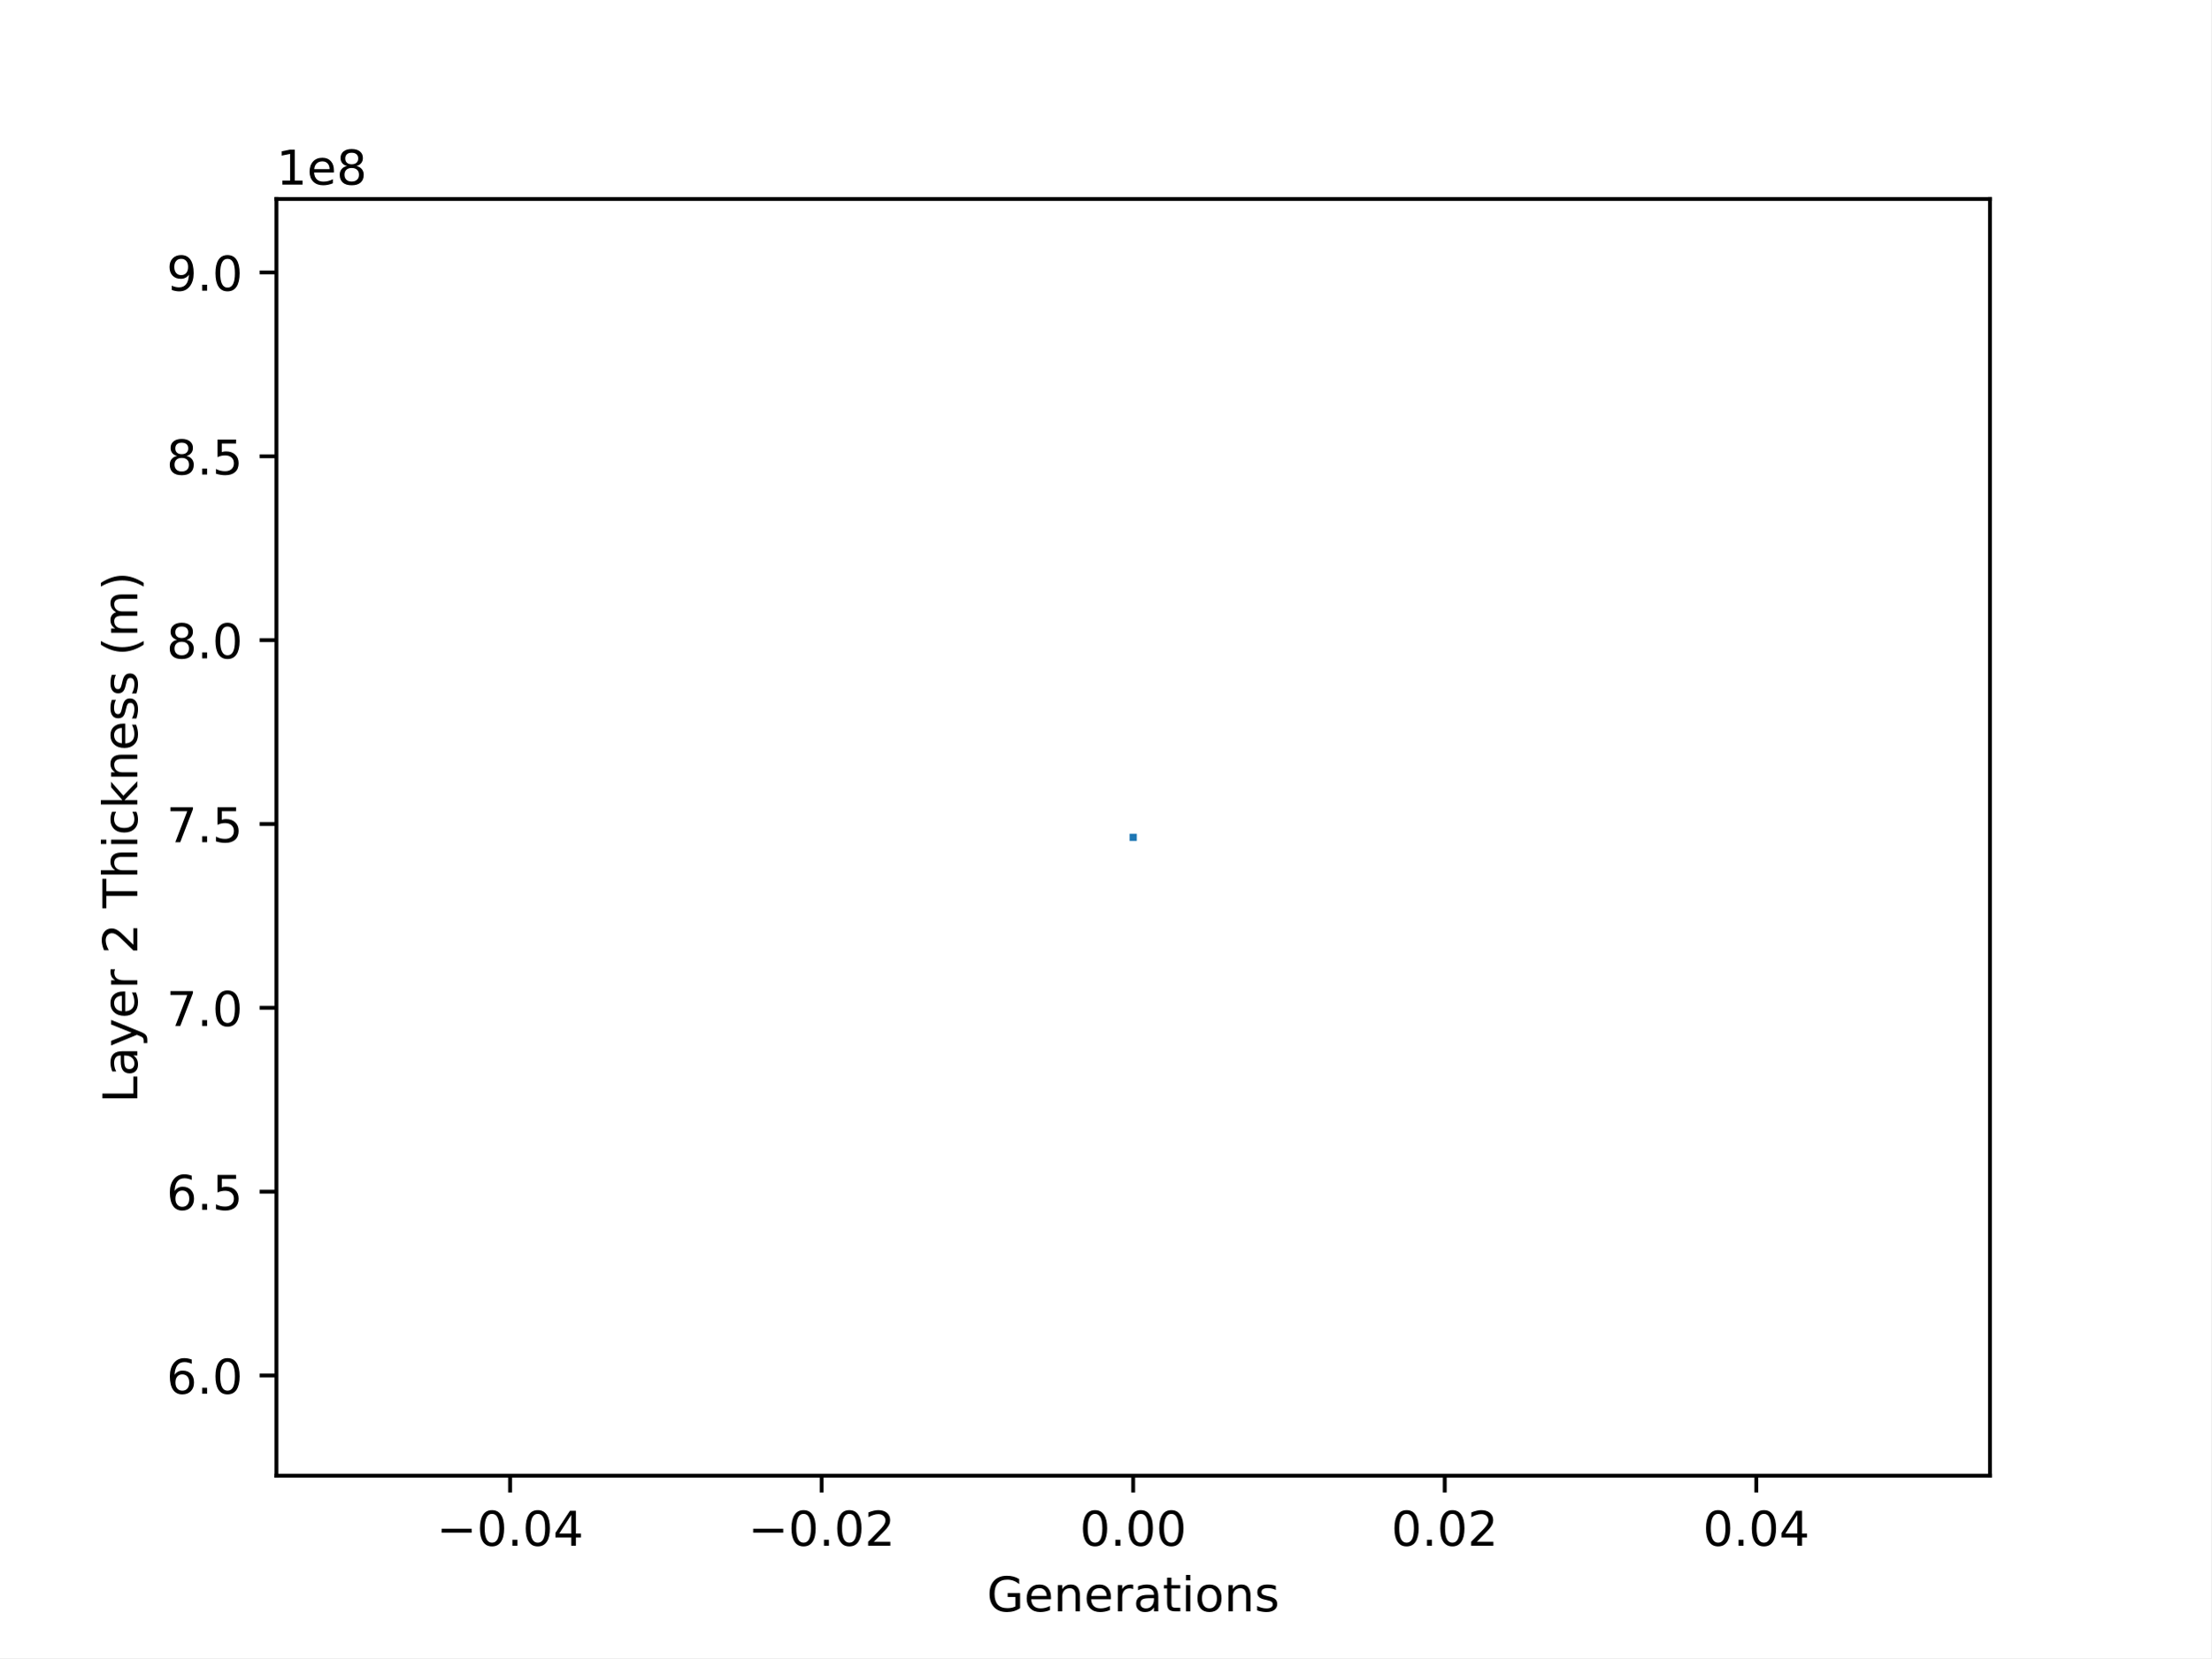
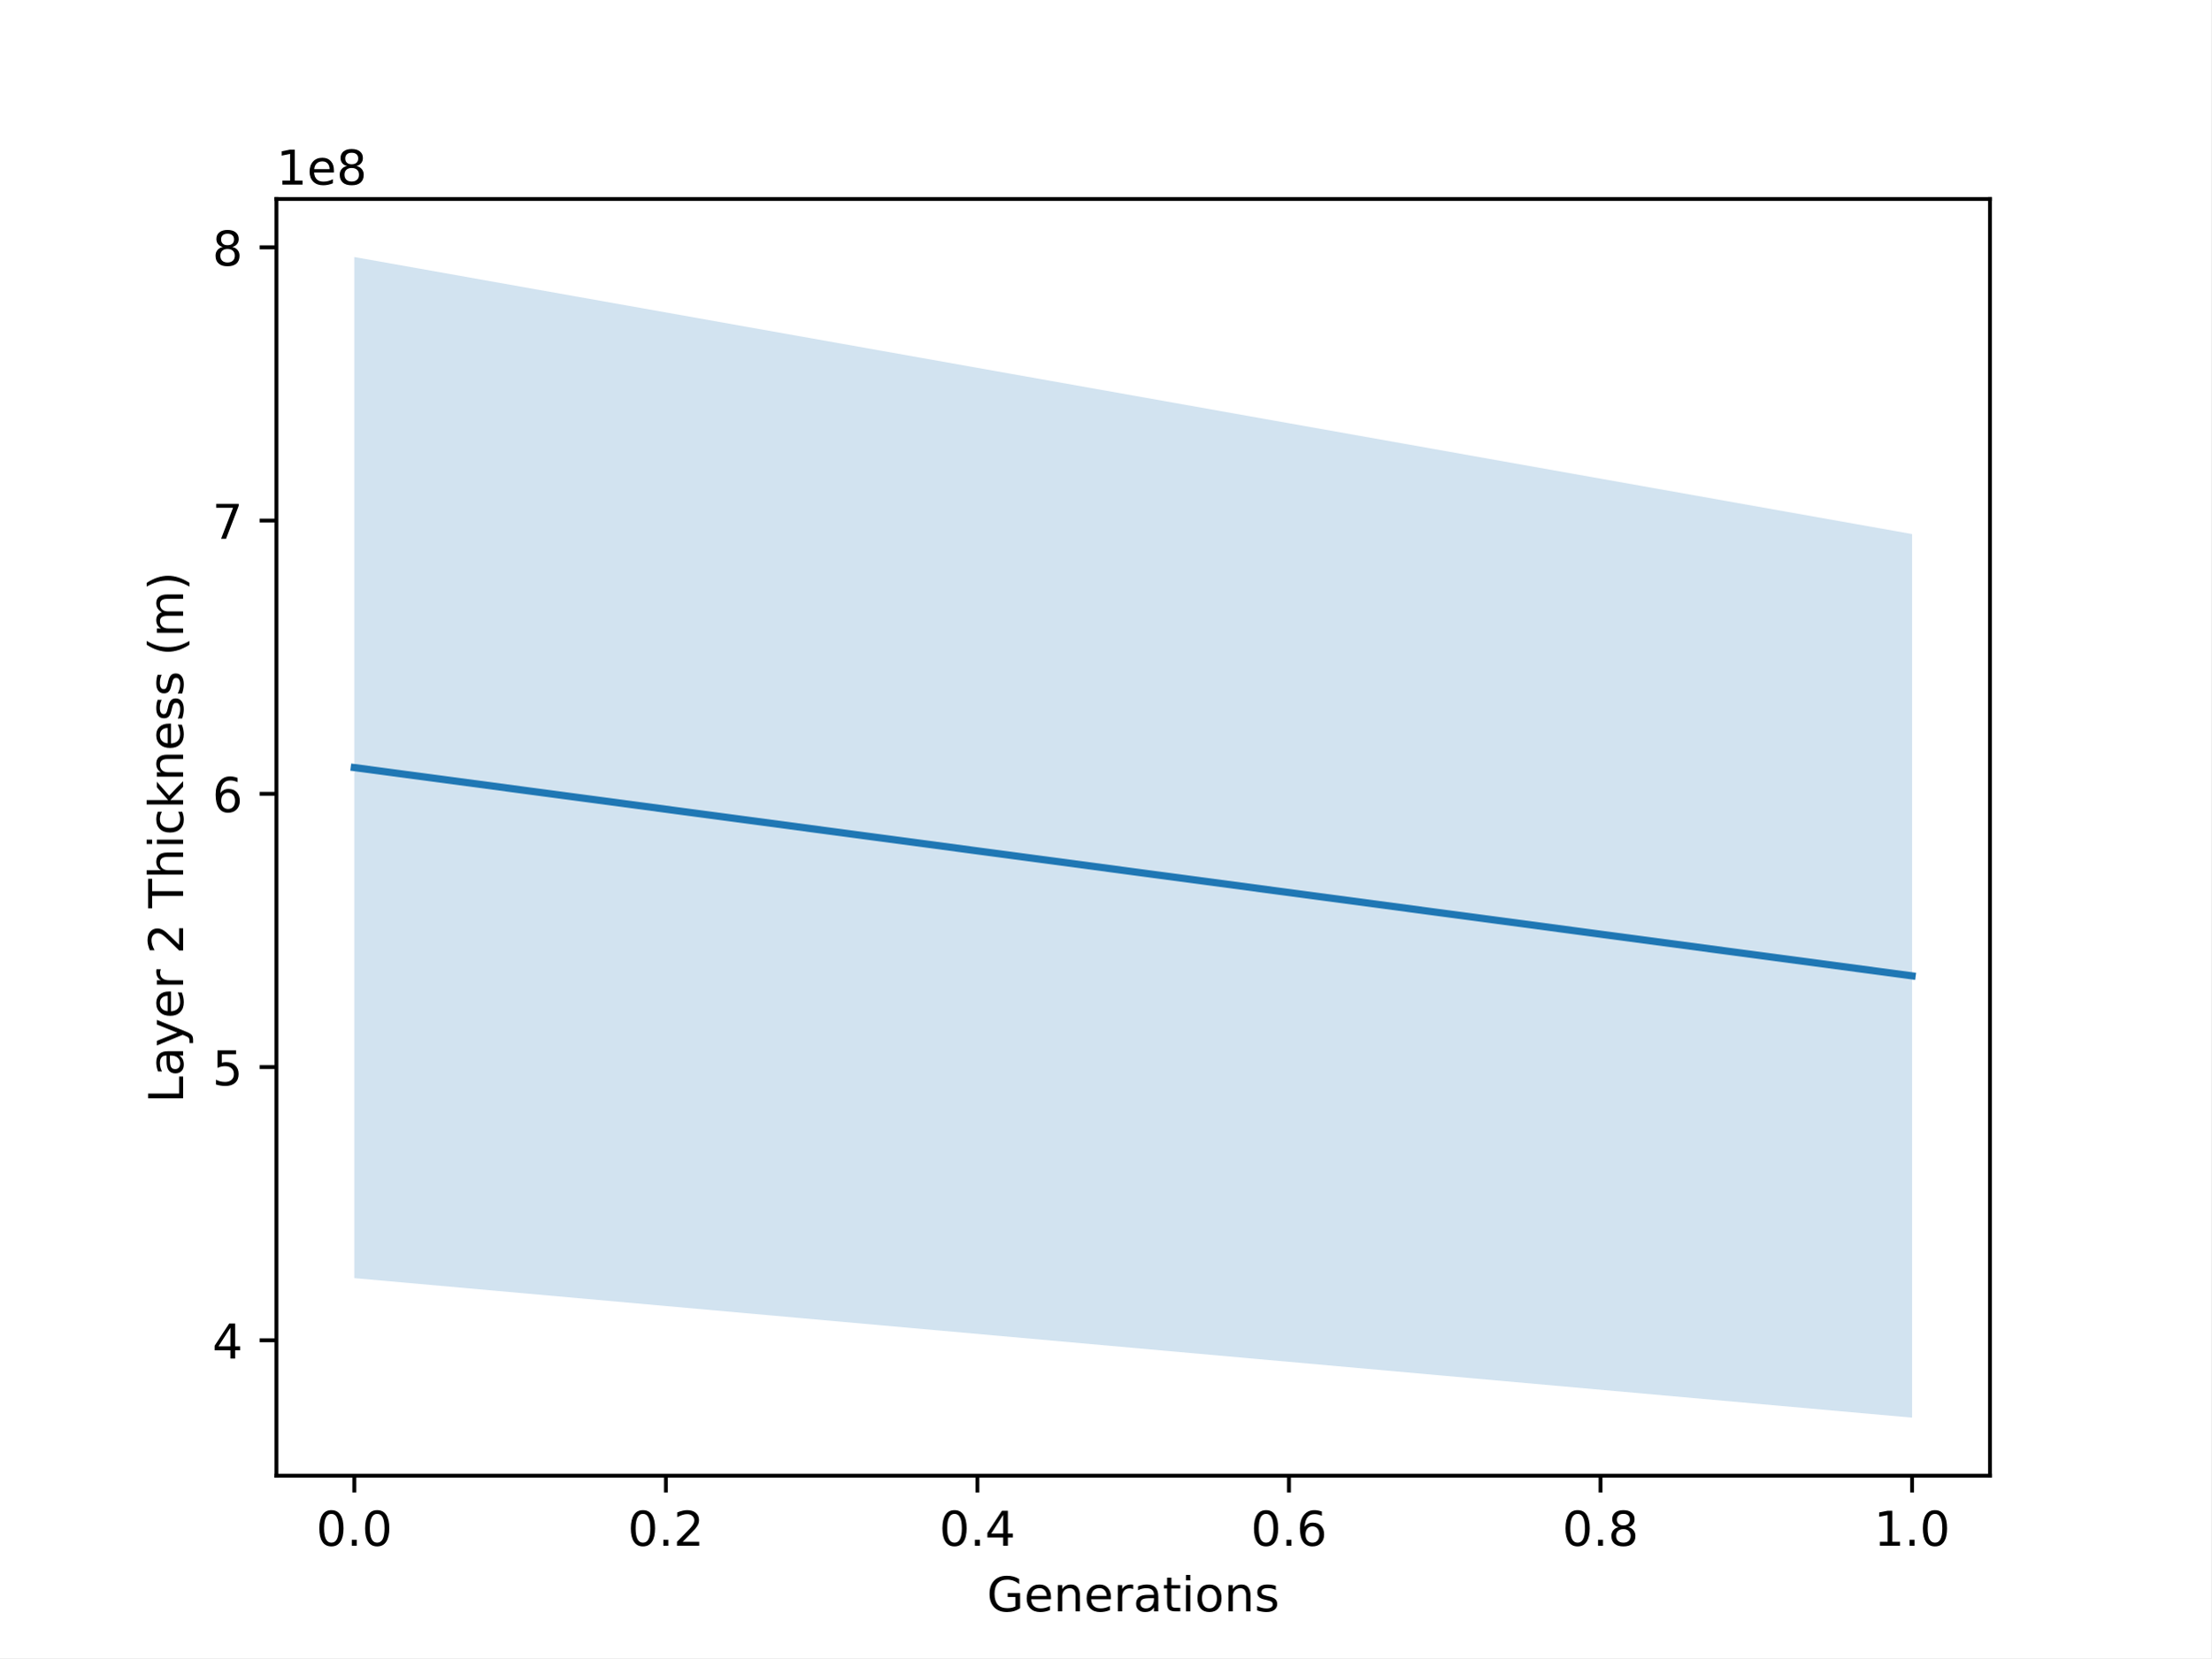
<svg xmlns="http://www.w3.org/2000/svg" xmlns:xlink="http://www.w3.org/1999/xlink" width="460.8pt" height="345.6pt" viewBox="0 0 460.8 345.6" version="1.1">
  <defs>
    <style type="text/css">*{stroke-linejoin: round; stroke-linecap: butt}</style>
  </defs>
  <g id="figure_1">
    <g id="patch_1">
      <path d="M 0 345.6  L 460.8 345.6  L 460.8 0  L 0 0  z " style="fill: #ffffff" />
    </g>
    <g id="axes_1">
      <g id="patch_2">
        <path d="M 57.6 307.584  L 414.72 307.584  L 414.72 41.472  L 57.6 41.472  z " style="fill: #ffffff" />
      </g>
      <g id="PolyCollection_1">
-         <path d="M 236.16 53.568  L 236.16 295.488  L 236.16 53.568  L 236.16 53.568  z " clip-path="url(#p868180fcb6)" style="fill: #1f77b4; fill-opacity: 0.2" />
+         <path d="M 73.833 53.568  L 73.833 266.402  L 398.487 295.488  L 398.487 111.31  L 398.487 111.31  L 73.833 53.568  z " clip-path="url(#p9aed32620d)" style="fill: #1f77b4; fill-opacity: 0.2" />
      </g>
      <g id="matplotlib.axis_1">
        <g id="xtick_1">
          <g id="line2d_1">
            <defs>
-               <path id="me6f2ea0f13" d="M 0 0  L 0 3.5  " style="stroke: #000000; stroke-width: 0.8" />
-             </defs>
-             <g>
-               <use xlink:href="#me6f2ea0f13" x="106.298" y="307.584" style="stroke: #000000; stroke-width: 0.8" />
+               <path id="mbdb3bca5e2" d="M 0 0  L 0 3.5  " style="stroke: #000000; stroke-width: 0.8" />
+             </defs>
+             <g>
+               <use xlink:href="#mbdb3bca5e2" x="73.833" y="307.584" style="stroke: #000000; stroke-width: 0.8" />
            </g>
          </g>
          <g id="text_1">
-             <g transform="translate(90.97553 322.1824)scale(0.1 -0.1)">
-               <defs>
-                 <path id="DejaVuSans-2212" d="M 678 2272  L 4684 2272  L 4684 1741  L 678 1741  L 678 2272  z " transform="scale(0.015625)" />
+             <g transform="translate(65.88116 322.1824)scale(0.1 -0.1)">
+               <defs>
                <path id="DejaVuSans-30" d="M 2034 4250  Q 1547 4250 1301 3770  Q 1056 3291 1056 2328  Q 1056 1369 1301 889  Q 1547 409 2034 409  Q 2525 409 2770 889  Q 3016 1369 3016 2328  Q 3016 3291 2770 3770  Q 2525 4250 2034 4250  z M 2034 4750  Q 2819 4750 3233 4129  Q 3647 3509 3647 2328  Q 3647 1150 3233 529  Q 2819 -91 2034 -91  Q 1250 -91 836 529  Q 422 1150 422 2328  Q 422 3509 836 4129  Q 1250 4750 2034 4750  z " transform="scale(0.015625)" />
                <path id="DejaVuSans-2e" d="M 684 794  L 1344 794  L 1344 0  L 684 0  L 684 794  z " transform="scale(0.015625)" />
-                 <path id="DejaVuSans-34" d="M 2419 4116  L 825 1625  L 2419 1625  L 2419 4116  z M 2253 4666  L 3047 4666  L 3047 1625  L 3713 1625  L 3713 1100  L 3047 1100  L 3047 0  L 2419 0  L 2419 1100  L 313 1100  L 313 1709  L 2253 4666  z " transform="scale(0.015625)" />
-               </defs>
-               <use xlink:href="#DejaVuSans-2212" />
-               <use xlink:href="#DejaVuSans-30" x="83.789" />
-               <use xlink:href="#DejaVuSans-2e" x="147.412" />
-               <use xlink:href="#DejaVuSans-30" x="179.199" />
-               <use xlink:href="#DejaVuSans-34" x="242.822" />
+               </defs>
+               <use xlink:href="#DejaVuSans-30" />
+               <use xlink:href="#DejaVuSans-2e" x="63.623" />
+               <use xlink:href="#DejaVuSans-30" x="95.41" />
            </g>
          </g>
        </g>
        <g id="xtick_2">
          <g id="line2d_2">
            <g>
-               <use xlink:href="#me6f2ea0f13" x="171.229" y="307.584" style="stroke: #000000; stroke-width: 0.8" />
+               <use xlink:href="#mbdb3bca5e2" x="138.764" y="307.584" style="stroke: #000000; stroke-width: 0.8" />
            </g>
          </g>
          <g id="text_2">
-             <g transform="translate(155.9064 322.1824)scale(0.1 -0.1)">
+             <g transform="translate(130.8121 322.1824)scale(0.1 -0.1)">
              <defs>
                <path id="DejaVuSans-32" d="M 1228 531  L 3431 531  L 3431 0  L 469 0  L 469 531  Q 828 903 1448 1529  Q 2069 2156 2228 2338  Q 2531 2678 2651 2914  Q 2772 3150 2772 3378  Q 2772 3750 2511 3984  Q 2250 4219 1831 4219  Q 1534 4219 1204 4116  Q 875 4013 500 3803  L 500 4441  Q 881 4594 1212 4672  Q 1544 4750 1819 4750  Q 2544 4750 2975 4387  Q 3406 4025 3406 3419  Q 3406 3131 3298 2873  Q 3191 2616 2906 2266  Q 2828 2175 2409 1742  Q 1991 1309 1228 531  z " transform="scale(0.015625)" />
              </defs>
-               <use xlink:href="#DejaVuSans-2212" />
-               <use xlink:href="#DejaVuSans-30" x="83.789" />
-               <use xlink:href="#DejaVuSans-2e" x="147.412" />
-               <use xlink:href="#DejaVuSans-30" x="179.199" />
-               <use xlink:href="#DejaVuSans-32" x="242.822" />
+               <use xlink:href="#DejaVuSans-30" />
+               <use xlink:href="#DejaVuSans-2e" x="63.623" />
+               <use xlink:href="#DejaVuSans-32" x="95.41" />
            </g>
          </g>
        </g>
        <g id="xtick_3">
          <g id="line2d_3">
            <g>
-               <use xlink:href="#me6f2ea0f13" x="236.16" y="307.584" style="stroke: #000000; stroke-width: 0.8" />
+               <use xlink:href="#mbdb3bca5e2" x="203.695" y="307.584" style="stroke: #000000; stroke-width: 0.8" />
            </g>
          </g>
          <g id="text_3">
-             <g transform="translate(225.0272 322.1824)scale(0.1 -0.1)">
-               <use xlink:href="#DejaVuSans-30" />
-               <use xlink:href="#DejaVuSans-2e" x="63.623" />
-               <use xlink:href="#DejaVuSans-30" x="95.41" />
-               <use xlink:href="#DejaVuSans-30" x="159.033" />
+             <g transform="translate(195.743 322.1824)scale(0.1 -0.1)">
+               <defs>
+                 <path id="DejaVuSans-34" d="M 2419 4116  L 825 1625  L 2419 1625  L 2419 4116  z M 2253 4666  L 3047 4666  L 3047 1625  L 3713 1625  L 3713 1100  L 3047 1100  L 3047 0  L 2419 0  L 2419 1100  L 313 1100  L 313 1709  L 2253 4666  z " transform="scale(0.015625)" />
+               </defs>
+               <use xlink:href="#DejaVuSans-30" />
+               <use xlink:href="#DejaVuSans-2e" x="63.623" />
+               <use xlink:href="#DejaVuSans-34" x="95.41" />
            </g>
          </g>
        </g>
        <g id="xtick_4">
          <g id="line2d_4">
            <g>
-               <use xlink:href="#me6f2ea0f13" x="301.091" y="307.584" style="stroke: #000000; stroke-width: 0.8" />
+               <use xlink:href="#mbdb3bca5e2" x="268.625" y="307.584" style="stroke: #000000; stroke-width: 0.8" />
            </g>
          </g>
          <g id="text_4">
-             <g transform="translate(289.9581 322.1824)scale(0.1 -0.1)">
-               <use xlink:href="#DejaVuSans-30" />
-               <use xlink:href="#DejaVuSans-2e" x="63.623" />
-               <use xlink:href="#DejaVuSans-30" x="95.41" />
-               <use xlink:href="#DejaVuSans-32" x="159.033" />
+             <g transform="translate(260.6739 322.1824)scale(0.1 -0.1)">
+               <defs>
+                 <path id="DejaVuSans-36" d="M 2113 2584  Q 1688 2584 1439 2293  Q 1191 2003 1191 1497  Q 1191 994 1439 701  Q 1688 409 2113 409  Q 2538 409 2786 701  Q 3034 994 3034 1497  Q 3034 2003 2786 2293  Q 2538 2584 2113 2584  z M 3366 4563  L 3366 3988  Q 3128 4100 2886 4159  Q 2644 4219 2406 4219  Q 1781 4219 1451 3797  Q 1122 3375 1075 2522  Q 1259 2794 1537 2939  Q 1816 3084 2150 3084  Q 2853 3084 3261 2657  Q 3669 2231 3669 1497  Q 3669 778 3244 343  Q 2819 -91 2113 -91  Q 1303 -91 875 529  Q 447 1150 447 2328  Q 447 3434 972 4092  Q 1497 4750 2381 4750  Q 2619 4750 2861 4703  Q 3103 4656 3366 4563  z " transform="scale(0.015625)" />
+               </defs>
+               <use xlink:href="#DejaVuSans-30" />
+               <use xlink:href="#DejaVuSans-2e" x="63.623" />
+               <use xlink:href="#DejaVuSans-36" x="95.41" />
            </g>
          </g>
        </g>
        <g id="xtick_5">
          <g id="line2d_5">
            <g>
-               <use xlink:href="#me6f2ea0f13" x="366.022" y="307.584" style="stroke: #000000; stroke-width: 0.8" />
+               <use xlink:href="#mbdb3bca5e2" x="333.556" y="307.584" style="stroke: #000000; stroke-width: 0.8" />
            </g>
          </g>
          <g id="text_5">
-             <g transform="translate(354.889 322.1824)scale(0.1 -0.1)">
-               <use xlink:href="#DejaVuSans-30" />
+             <g transform="translate(325.6048 322.1824)scale(0.1 -0.1)">
+               <defs>
+                 <path id="DejaVuSans-38" d="M 2034 2216  Q 1584 2216 1326 1975  Q 1069 1734 1069 1313  Q 1069 891 1326 650  Q 1584 409 2034 409  Q 2484 409 2743 651  Q 3003 894 3003 1313  Q 3003 1734 2745 1975  Q 2488 2216 2034 2216  z M 1403 2484  Q 997 2584 770 2862  Q 544 3141 544 3541  Q 544 4100 942 4425  Q 1341 4750 2034 4750  Q 2731 4750 3128 4425  Q 3525 4100 3525 3541  Q 3525 3141 3298 2862  Q 3072 2584 2669 2484  Q 3125 2378 3379 2068  Q 3634 1759 3634 1313  Q 3634 634 3220 271  Q 2806 -91 2034 -91  Q 1263 -91 848 271  Q 434 634 434 1313  Q 434 1759 690 2068  Q 947 2378 1403 2484  z M 1172 3481  Q 1172 3119 1398 2916  Q 1625 2713 2034 2713  Q 2441 2713 2670 2916  Q 2900 3119 2900 3481  Q 2900 3844 2670 4047  Q 2441 4250 2034 4250  Q 1625 4250 1398 4047  Q 1172 3844 1172 3481  z " transform="scale(0.015625)" />
+               </defs>
+               <use xlink:href="#DejaVuSans-30" />
+               <use xlink:href="#DejaVuSans-2e" x="63.623" />
+               <use xlink:href="#DejaVuSans-38" x="95.41" />
+             </g>
+           </g>
+         </g>
+         <g id="xtick_6">
+           <g id="line2d_6">
+             <g>
+               <use xlink:href="#mbdb3bca5e2" x="398.487" y="307.584" style="stroke: #000000; stroke-width: 0.8" />
+             </g>
+           </g>
+           <g id="text_6">
+             <g transform="translate(390.5357 322.1824)scale(0.1 -0.1)">
+               <defs>
+                 <path id="DejaVuSans-31" d="M 794 531  L 1825 531  L 1825 4091  L 703 3866  L 703 4441  L 1819 4666  L 2450 4666  L 2450 531  L 3481 531  L 3481 0  L 794 0  L 794 531  z " transform="scale(0.015625)" />
+               </defs>
+               <use xlink:href="#DejaVuSans-31" />
              <use xlink:href="#DejaVuSans-2e" x="63.623" />
              <use xlink:href="#DejaVuSans-30" x="95.41" />
-               <use xlink:href="#DejaVuSans-34" x="159.033" />
-             </g>
-           </g>
-         </g>
-         <g id="text_6">
+             </g>
+           </g>
+         </g>
+         <g id="text_7">
          <g transform="translate(205.6623 335.8606)scale(0.1 -0.1)">
            <defs>
              <path id="DejaVuSans-47" d="M 3809 666  L 3809 1919  L 2778 1919  L 2778 2438  L 4434 2438  L 4434 434  Q 4069 175 3628 42  Q 3188 -91 2688 -91  Q 1594 -91 976 548  Q 359 1188 359 2328  Q 359 3472 976 4111  Q 1594 4750 2688 4750  Q 3144 4750 3555 4637  Q 3966 4525 4313 4306  L 4313 3634  Q 3963 3931 3569 4081  Q 3175 4231 2741 4231  Q 1884 4231 1454 3753  Q 1025 3275 1025 2328  Q 1025 1384 1454 906  Q 1884 428 2741 428  Q 3075 428 3337 486  Q 3600 544 3809 666  z " transform="scale(0.015625)" />
              <path id="DejaVuSans-65" d="M 3597 1894  L 3597 1613  L 953 1613  Q 991 1019 1311 708  Q 1631 397 2203 397  Q 2534 397 2845 478  Q 3156 559 3463 722  L 3463 178  Q 3153 47 2828 -22  Q 2503 -91 2169 -91  Q 1331 -91 842 396  Q 353 884 353 1716  Q 353 2575 817 3079  Q 1281 3584 2069 3584  Q 2775 3584 3186 3129  Q 3597 2675 3597 1894  z M 3022 2063  Q 3016 2534 2758 2815  Q 2500 3097 2075 3097  Q 1594 3097 1305 2825  Q 1016 2553 972 2059  L 3022 2063  z " transform="scale(0.015625)" />
              <path id="DejaVuSans-6e" d="M 3513 2113  L 3513 0  L 2938 0  L 2938 2094  Q 2938 2591 2744 2837  Q 2550 3084 2163 3084  Q 1697 3084 1428 2787  Q 1159 2491 1159 1978  L 1159 0  L 581 0  L 581 3500  L 1159 3500  L 1159 2956  Q 1366 3272 1645 3428  Q 1925 3584 2291 3584  Q 2894 3584 3203 3211  Q 3513 2838 3513 2113  z " transform="scale(0.015625)" />
              <path id="DejaVuSans-72" d="M 2631 2963  Q 2534 3019 2420 3045  Q 2306 3072 2169 3072  Q 1681 3072 1420 2755  Q 1159 2438 1159 1844  L 1159 0  L 581 0  L 581 3500  L 1159 3500  L 1159 2956  Q 1341 3275 1631 3429  Q 1922 3584 2338 3584  Q 2397 3584 2469 3576  Q 2541 3569 2628 3553  L 2631 2963  z " transform="scale(0.015625)" />
              <path id="DejaVuSans-61" d="M 2194 1759  Q 1497 1759 1228 1600  Q 959 1441 959 1056  Q 959 750 1161 570  Q 1363 391 1709 391  Q 2188 391 2477 730  Q 2766 1069 2766 1631  L 2766 1759  L 2194 1759  z M 3341 1997  L 3341 0  L 2766 0  L 2766 531  Q 2569 213 2275 61  Q 1981 -91 1556 -91  Q 1019 -91 701 211  Q 384 513 384 1019  Q 384 1609 779 1909  Q 1175 2209 1959 2209  L 2766 2209  L 2766 2266  Q 2766 2663 2505 2880  Q 2244 3097 1772 3097  Q 1472 3097 1187 3025  Q 903 2953 641 2809  L 641 3341  Q 956 3463 1253 3523  Q 1550 3584 1831 3584  Q 2591 3584 2966 3190  Q 3341 2797 3341 1997  z " transform="scale(0.015625)" />
              <path id="DejaVuSans-74" d="M 1172 4494  L 1172 3500  L 2356 3500  L 2356 3053  L 1172 3053  L 1172 1153  Q 1172 725 1289 603  Q 1406 481 1766 481  L 2356 481  L 2356 0  L 1766 0  Q 1100 0 847 248  Q 594 497 594 1153  L 594 3053  L 172 3053  L 172 3500  L 594 3500  L 594 4494  L 1172 4494  z " transform="scale(0.015625)" />
              <path id="DejaVuSans-69" d="M 603 3500  L 1178 3500  L 1178 0  L 603 0  L 603 3500  z M 603 4863  L 1178 4863  L 1178 4134  L 603 4134  L 603 4863  z " transform="scale(0.015625)" />
              <path id="DejaVuSans-6f" d="M 1959 3097  Q 1497 3097 1228 2736  Q 959 2375 959 1747  Q 959 1119 1226 758  Q 1494 397 1959 397  Q 2419 397 2687 759  Q 2956 1122 2956 1747  Q 2956 2369 2687 2733  Q 2419 3097 1959 3097  z M 1959 3584  Q 2709 3584 3137 3096  Q 3566 2609 3566 1747  Q 3566 888 3137 398  Q 2709 -91 1959 -91  Q 1206 -91 779 398  Q 353 888 353 1747  Q 353 2609 779 3096  Q 1206 3584 1959 3584  z " transform="scale(0.015625)" />
              <path id="DejaVuSans-73" d="M 2834 3397  L 2834 2853  Q 2591 2978 2328 3040  Q 2066 3103 1784 3103  Q 1356 3103 1142 2972  Q 928 2841 928 2578  Q 928 2378 1081 2264  Q 1234 2150 1697 2047  L 1894 2003  Q 2506 1872 2764 1633  Q 3022 1394 3022 966  Q 3022 478 2636 193  Q 2250 -91 1575 -91  Q 1294 -91 989 -36  Q 684 19 347 128  L 347 722  Q 666 556 975 473  Q 1284 391 1588 391  Q 1994 391 2212 530  Q 2431 669 2431 922  Q 2431 1156 2273 1281  Q 2116 1406 1581 1522  L 1381 1569  Q 847 1681 609 1914  Q 372 2147 372 2553  Q 372 3047 722 3315  Q 1072 3584 1716 3584  Q 2034 3584 2315 3537  Q 2597 3491 2834 3397  z " transform="scale(0.015625)" />
            </defs>
            <use xlink:href="#DejaVuSans-47" />
            <use xlink:href="#DejaVuSans-65" x="77.49" />
            <use xlink:href="#DejaVuSans-6e" x="139.014" />
            <use xlink:href="#DejaVuSans-65" x="202.393" />
            <use xlink:href="#DejaVuSans-72" x="263.916" />
            <use xlink:href="#DejaVuSans-61" x="305.029" />
            <use xlink:href="#DejaVuSans-74" x="366.309" />
            <use xlink:href="#DejaVuSans-69" x="405.518" />
            <use xlink:href="#DejaVuSans-6f" x="433.301" />
            <use xlink:href="#DejaVuSans-6e" x="494.482" />
            <use xlink:href="#DejaVuSans-73" x="557.861" />
          </g>
        </g>
      </g>
      <g id="matplotlib.axis_2">
        <g id="ytick_1">
-           <g id="line2d_6">
-             <defs>
-               <path id="m15a74c3ed9" d="M 0 0  L -3.5 0  " style="stroke: #000000; stroke-width: 0.8" />
-             </defs>
-             <g>
-               <use xlink:href="#m15a74c3ed9" x="57.6" y="286.701" style="stroke: #000000; stroke-width: 0.8" />
-             </g>
-           </g>
-           <g id="text_7">
-             <g transform="translate(34.69687 290.5007)scale(0.1 -0.1)">
-               <defs>
-                 <path id="DejaVuSans-36" d="M 2113 2584  Q 1688 2584 1439 2293  Q 1191 2003 1191 1497  Q 1191 994 1439 701  Q 1688 409 2113 409  Q 2538 409 2786 701  Q 3034 994 3034 1497  Q 3034 2003 2786 2293  Q 2538 2584 2113 2584  z M 3366 4563  L 3366 3988  Q 3128 4100 2886 4159  Q 2644 4219 2406 4219  Q 1781 4219 1451 3797  Q 1122 3375 1075 2522  Q 1259 2794 1537 2939  Q 1816 3084 2150 3084  Q 2853 3084 3261 2657  Q 3669 2231 3669 1497  Q 3669 778 3244 343  Q 2819 -91 2113 -91  Q 1303 -91 875 529  Q 447 1150 447 2328  Q 447 3434 972 4092  Q 1497 4750 2381 4750  Q 2619 4750 2861 4703  Q 3103 4656 3366 4563  z " transform="scale(0.015625)" />
-               </defs>
+           <g id="line2d_7">
+             <defs>
+               <path id="m518b2d238c" d="M 0 0  L -3.5 0  " style="stroke: #000000; stroke-width: 0.8" />
+             </defs>
+             <g>
+               <use xlink:href="#m518b2d238c" x="57.6" y="279.363" style="stroke: #000000; stroke-width: 0.8" />
+             </g>
+           </g>
+           <g id="text_8">
+             <g transform="translate(44.2375 283.1623)scale(0.1 -0.1)">
+               <use xlink:href="#DejaVuSans-34" />
+             </g>
+           </g>
+         </g>
+         <g id="ytick_2">
+           <g id="line2d_8">
+             <g>
+               <use xlink:href="#m518b2d238c" x="57.6" y="222.409" style="stroke: #000000; stroke-width: 0.8" />
+             </g>
+           </g>
+           <g id="text_9">
+             <g transform="translate(44.2375 226.2084)scale(0.1 -0.1)">
+               <defs>
+                 <path id="DejaVuSans-35" d="M 691 4666  L 3169 4666  L 3169 4134  L 1269 4134  L 1269 2991  Q 1406 3038 1543 3061  Q 1681 3084 1819 3084  Q 2600 3084 3056 2656  Q 3513 2228 3513 1497  Q 3513 744 3044 326  Q 2575 -91 1722 -91  Q 1428 -91 1123 -41  Q 819 9 494 109  L 494 744  Q 775 591 1075 516  Q 1375 441 1709 441  Q 2250 441 2565 725  Q 2881 1009 2881 1497  Q 2881 1984 2565 2268  Q 2250 2553 1709 2553  Q 1456 2553 1204 2497  Q 953 2441 691 2322  L 691 4666  z " transform="scale(0.015625)" />
+               </defs>
+               <use xlink:href="#DejaVuSans-35" />
+             </g>
+           </g>
+         </g>
+         <g id="ytick_3">
+           <g id="line2d_9">
+             <g>
+               <use xlink:href="#m518b2d238c" x="57.6" y="165.455" style="stroke: #000000; stroke-width: 0.8" />
+             </g>
+           </g>
+           <g id="text_10">
+             <g transform="translate(44.2375 169.2545)scale(0.1 -0.1)">
              <use xlink:href="#DejaVuSans-36" />
-               <use xlink:href="#DejaVuSans-2e" x="63.623" />
-               <use xlink:href="#DejaVuSans-30" x="95.41" />
-             </g>
-           </g>
-         </g>
-         <g id="ytick_2">
-           <g id="line2d_7">
-             <g>
-               <use xlink:href="#m15a74c3ed9" x="57.6" y="248.381" style="stroke: #000000; stroke-width: 0.8" />
-             </g>
-           </g>
-           <g id="text_8">
-             <g transform="translate(34.69687 252.1806)scale(0.1 -0.1)">
-               <defs>
-                 <path id="DejaVuSans-35" d="M 691 4666  L 3169 4666  L 3169 4134  L 1269 4134  L 1269 2991  Q 1406 3038 1543 3061  Q 1681 3084 1819 3084  Q 2600 3084 3056 2656  Q 3513 2228 3513 1497  Q 3513 744 3044 326  Q 2575 -91 1722 -91  Q 1428 -91 1123 -41  Q 819 9 494 109  L 494 744  Q 775 591 1075 516  Q 1375 441 1709 441  Q 2250 441 2565 725  Q 2881 1009 2881 1497  Q 2881 1984 2565 2268  Q 2250 2553 1709 2553  Q 1456 2553 1204 2497  Q 953 2441 691 2322  L 691 4666  z " transform="scale(0.015625)" />
-               </defs>
-               <use xlink:href="#DejaVuSans-36" />
-               <use xlink:href="#DejaVuSans-2e" x="63.623" />
-               <use xlink:href="#DejaVuSans-35" x="95.41" />
-             </g>
-           </g>
-         </g>
-         <g id="ytick_3">
-           <g id="line2d_8">
-             <g>
-               <use xlink:href="#m15a74c3ed9" x="57.6" y="210.061" style="stroke: #000000; stroke-width: 0.8" />
-             </g>
-           </g>
-           <g id="text_9">
-             <g transform="translate(34.69687 213.8604)scale(0.1 -0.1)">
+             </g>
+           </g>
+         </g>
+         <g id="ytick_4">
+           <g id="line2d_10">
+             <g>
+               <use xlink:href="#m518b2d238c" x="57.6" y="108.501" style="stroke: #000000; stroke-width: 0.8" />
+             </g>
+           </g>
+           <g id="text_11">
+             <g transform="translate(44.2375 112.3006)scale(0.1 -0.1)">
              <defs>
                <path id="DejaVuSans-37" d="M 525 4666  L 3525 4666  L 3525 4397  L 1831 0  L 1172 0  L 2766 4134  L 525 4134  L 525 4666  z " transform="scale(0.015625)" />
              </defs>
              <use xlink:href="#DejaVuSans-37" />
-               <use xlink:href="#DejaVuSans-2e" x="63.623" />
-               <use xlink:href="#DejaVuSans-30" x="95.41" />
-             </g>
-           </g>
-         </g>
-         <g id="ytick_4">
-           <g id="line2d_9">
-             <g>
-               <use xlink:href="#m15a74c3ed9" x="57.6" y="171.741" style="stroke: #000000; stroke-width: 0.8" />
-             </g>
-           </g>
-           <g id="text_10">
-             <g transform="translate(34.69687 175.5403)scale(0.1 -0.1)">
-               <use xlink:href="#DejaVuSans-37" />
-               <use xlink:href="#DejaVuSans-2e" x="63.623" />
-               <use xlink:href="#DejaVuSans-35" x="95.41" />
            </g>
          </g>
        </g>
        <g id="ytick_5">
-           <g id="line2d_10">
-             <g>
-               <use xlink:href="#m15a74c3ed9" x="57.6" y="133.421" style="stroke: #000000; stroke-width: 0.8" />
-             </g>
-           </g>
-           <g id="text_11">
-             <g transform="translate(34.69687 137.2202)scale(0.1 -0.1)">
-               <defs>
-                 <path id="DejaVuSans-38" d="M 2034 2216  Q 1584 2216 1326 1975  Q 1069 1734 1069 1313  Q 1069 891 1326 650  Q 1584 409 2034 409  Q 2484 409 2743 651  Q 3003 894 3003 1313  Q 3003 1734 2745 1975  Q 2488 2216 2034 2216  z M 1403 2484  Q 997 2584 770 2862  Q 544 3141 544 3541  Q 544 4100 942 4425  Q 1341 4750 2034 4750  Q 2731 4750 3128 4425  Q 3525 4100 3525 3541  Q 3525 3141 3298 2862  Q 3072 2584 2669 2484  Q 3125 2378 3379 2068  Q 3634 1759 3634 1313  Q 3634 634 3220 271  Q 2806 -91 2034 -91  Q 1263 -91 848 271  Q 434 634 434 1313  Q 434 1759 690 2068  Q 947 2378 1403 2484  z M 1172 3481  Q 1172 3119 1398 2916  Q 1625 2713 2034 2713  Q 2441 2713 2670 2916  Q 2900 3119 2900 3481  Q 2900 3844 2670 4047  Q 2441 4250 2034 4250  Q 1625 4250 1398 4047  Q 1172 3844 1172 3481  z " transform="scale(0.015625)" />
-               </defs>
+           <g id="line2d_11">
+             <g>
+               <use xlink:href="#m518b2d238c" x="57.6" y="51.548" style="stroke: #000000; stroke-width: 0.8" />
+             </g>
+           </g>
+           <g id="text_12">
+             <g transform="translate(44.2375 55.34673)scale(0.1 -0.1)">
              <use xlink:href="#DejaVuSans-38" />
-               <use xlink:href="#DejaVuSans-2e" x="63.623" />
-               <use xlink:href="#DejaVuSans-30" x="95.41" />
-             </g>
-           </g>
-         </g>
-         <g id="ytick_6">
-           <g id="line2d_11">
-             <g>
-               <use xlink:href="#m15a74c3ed9" x="57.6" y="95.101" style="stroke: #000000; stroke-width: 0.8" />
-             </g>
-           </g>
-           <g id="text_12">
-             <g transform="translate(34.69687 98.90007)scale(0.1 -0.1)">
-               <use xlink:href="#DejaVuSans-38" />
-               <use xlink:href="#DejaVuSans-2e" x="63.623" />
-               <use xlink:href="#DejaVuSans-35" x="95.41" />
-             </g>
-           </g>
-         </g>
-         <g id="ytick_7">
-           <g id="line2d_12">
-             <g>
-               <use xlink:href="#m15a74c3ed9" x="57.6" y="56.781" style="stroke: #000000; stroke-width: 0.8" />
-             </g>
-           </g>
-           <g id="text_13">
-             <g transform="translate(34.69687 60.57994)scale(0.1 -0.1)">
-               <defs>
-                 <path id="DejaVuSans-39" d="M 703 97  L 703 672  Q 941 559 1184 500  Q 1428 441 1663 441  Q 2288 441 2617 861  Q 2947 1281 2994 2138  Q 2813 1869 2534 1725  Q 2256 1581 1919 1581  Q 1219 1581 811 2004  Q 403 2428 403 3163  Q 403 3881 828 4315  Q 1253 4750 1959 4750  Q 2769 4750 3195 4129  Q 3622 3509 3622 2328  Q 3622 1225 3098 567  Q 2575 -91 1691 -91  Q 1453 -91 1209 -44  Q 966 3 703 97  z M 1959 2075  Q 2384 2075 2632 2365  Q 2881 2656 2881 3163  Q 2881 3666 2632 3958  Q 2384 4250 1959 4250  Q 1534 4250 1286 3958  Q 1038 3666 1038 3163  Q 1038 2656 1286 2365  Q 1534 2075 1959 2075  z " transform="scale(0.015625)" />
-               </defs>
-               <use xlink:href="#DejaVuSans-39" />
-               <use xlink:href="#DejaVuSans-2e" x="63.623" />
-               <use xlink:href="#DejaVuSans-30" x="95.41" />
-             </g>
-           </g>
-         </g>
-         <g id="text_14">
-           <g transform="translate(28.61719 229.9007)rotate(-90)scale(0.1 -0.1)">
+             </g>
+           </g>
+         </g>
+         <g id="text_13">
+           <g transform="translate(38.15781 229.9007)rotate(-90)scale(0.1 -0.1)">
            <defs>
              <path id="DejaVuSans-4c" d="M 628 4666  L 1259 4666  L 1259 531  L 3531 531  L 3531 0  L 628 0  L 628 4666  z " transform="scale(0.015625)" />
              <path id="DejaVuSans-79" d="M 2059 -325  Q 1816 -950 1584 -1140  Q 1353 -1331 966 -1331  L 506 -1331  L 506 -850  L 844 -850  Q 1081 -850 1212 -737  Q 1344 -625 1503 -206  L 1606 56  L 191 3500  L 800 3500  L 1894 763  L 2988 3500  L 3597 3500  L 2059 -325  z " transform="scale(0.015625)" />
              <path id="DejaVuSans-20" transform="scale(0.015625)" />
              <path id="DejaVuSans-54" d="M -19 4666  L 3928 4666  L 3928 4134  L 2272 4134  L 2272 0  L 1638 0  L 1638 4134  L -19 4134  L -19 4666  z " transform="scale(0.015625)" />
              <path id="DejaVuSans-68" d="M 3513 2113  L 3513 0  L 2938 0  L 2938 2094  Q 2938 2591 2744 2837  Q 2550 3084 2163 3084  Q 1697 3084 1428 2787  Q 1159 2491 1159 1978  L 1159 0  L 581 0  L 581 4863  L 1159 4863  L 1159 2956  Q 1366 3272 1645 3428  Q 1925 3584 2291 3584  Q 2894 3584 3203 3211  Q 3513 2838 3513 2113  z " transform="scale(0.015625)" />
              <path id="DejaVuSans-63" d="M 3122 3366  L 3122 2828  Q 2878 2963 2633 3030  Q 2388 3097 2138 3097  Q 1578 3097 1268 2742  Q 959 2388 959 1747  Q 959 1106 1268 751  Q 1578 397 2138 397  Q 2388 397 2633 464  Q 2878 531 3122 666  L 3122 134  Q 2881 22 2623 -34  Q 2366 -91 2075 -91  Q 1284 -91 818 406  Q 353 903 353 1747  Q 353 2603 823 3093  Q 1294 3584 2113 3584  Q 2378 3584 2631 3529  Q 2884 3475 3122 3366  z " transform="scale(0.015625)" />
              <path id="DejaVuSans-6b" d="M 581 4863  L 1159 4863  L 1159 1991  L 2875 3500  L 3609 3500  L 1753 1863  L 3688 0  L 2938 0  L 1159 1709  L 1159 0  L 581 0  L 581 4863  z " transform="scale(0.015625)" />
              <path id="DejaVuSans-28" d="M 1984 4856  Q 1566 4138 1362 3434  Q 1159 2731 1159 2009  Q 1159 1288 1364 580  Q 1569 -128 1984 -844  L 1484 -844  Q 1016 -109 783 600  Q 550 1309 550 2009  Q 550 2706 781 3412  Q 1013 4119 1484 4856  L 1984 4856  z " transform="scale(0.015625)" />
              <path id="DejaVuSans-6d" d="M 3328 2828  Q 3544 3216 3844 3400  Q 4144 3584 4550 3584  Q 5097 3584 5394 3201  Q 5691 2819 5691 2113  L 5691 0  L 5113 0  L 5113 2094  Q 5113 2597 4934 2840  Q 4756 3084 4391 3084  Q 3944 3084 3684 2787  Q 3425 2491 3425 1978  L 3425 0  L 2847 0  L 2847 2094  Q 2847 2600 2669 2842  Q 2491 3084 2119 3084  Q 1678 3084 1418 2786  Q 1159 2488 1159 1978  L 1159 0  L 581 0  L 581 3500  L 1159 3500  L 1159 2956  Q 1356 3278 1631 3431  Q 1906 3584 2284 3584  Q 2666 3584 2933 3390  Q 3200 3197 3328 2828  z " transform="scale(0.015625)" />
              <path id="DejaVuSans-29" d="M 513 4856  L 1013 4856  Q 1481 4119 1714 3412  Q 1947 2706 1947 2009  Q 1947 1309 1714 600  Q 1481 -109 1013 -844  L 513 -844  Q 928 -128 1133 580  Q 1338 1288 1338 2009  Q 1338 2731 1133 3434  Q 928 4138 513 4856  z " transform="scale(0.015625)" />
            </defs>
            <use xlink:href="#DejaVuSans-4c" />
            <use xlink:href="#DejaVuSans-61" x="55.713" />
            <use xlink:href="#DejaVuSans-79" x="116.992" />
            <use xlink:href="#DejaVuSans-65" x="176.172" />
            <use xlink:href="#DejaVuSans-72" x="237.695" />
            <use xlink:href="#DejaVuSans-20" x="278.809" />
            <use xlink:href="#DejaVuSans-32" x="310.596" />
            <use xlink:href="#DejaVuSans-20" x="374.219" />
            <use xlink:href="#DejaVuSans-54" x="406.006" />
            <use xlink:href="#DejaVuSans-68" x="467.09" />
            <use xlink:href="#DejaVuSans-69" x="530.469" />
            <use xlink:href="#DejaVuSans-63" x="558.252" />
            <use xlink:href="#DejaVuSans-6b" x="613.232" />
            <use xlink:href="#DejaVuSans-6e" x="671.143" />
            <use xlink:href="#DejaVuSans-65" x="734.521" />
            <use xlink:href="#DejaVuSans-73" x="796.045" />
            <use xlink:href="#DejaVuSans-73" x="848.145" />
            <use xlink:href="#DejaVuSans-20" x="900.244" />
            <use xlink:href="#DejaVuSans-28" x="932.031" />
            <use xlink:href="#DejaVuSans-6d" x="971.045" />
            <use xlink:href="#DejaVuSans-29" x="1068.457" />
          </g>
        </g>
-         <g id="text_15">
+         <g id="text_14">
          <g transform="translate(57.6 38.472)scale(0.1 -0.1)">
-             <defs>
-               <path id="DejaVuSans-31" d="M 794 531  L 1825 531  L 1825 4091  L 703 3866  L 703 4441  L 1819 4666  L 2450 4666  L 2450 531  L 3481 531  L 3481 0  L 794 0  L 794 531  z " transform="scale(0.015625)" />
-             </defs>
            <use xlink:href="#DejaVuSans-31" />
            <use xlink:href="#DejaVuSans-65" x="63.623" />
            <use xlink:href="#DejaVuSans-38" x="125.146" />
          </g>
        </g>
      </g>
-       <g id="line2d_13">
-         <path d="M 236.16 174.528  " clip-path="url(#p868180fcb6)" style="fill: none; stroke: #1f77b4; stroke-width: 1.5; stroke-linecap: square" />
+       <g id="line2d_12">
+         <path d="M 73.833 159.985  L 398.487 203.399  " clip-path="url(#p9aed32620d)" style="fill: none; stroke: #1f77b4; stroke-width: 1.5; stroke-linecap: square" />
      </g>
      <g id="patch_3">
        <path d="M 57.6 307.584  L 57.6 41.472  " style="fill: none; stroke: #000000; stroke-width: 0.8; stroke-linejoin: miter; stroke-linecap: square" />
      </g>
      <g id="patch_4">
        <path d="M 414.72 307.584  L 414.72 41.472  " style="fill: none; stroke: #000000; stroke-width: 0.8; stroke-linejoin: miter; stroke-linecap: square" />
      </g>
      <g id="patch_5">
        <path d="M 57.6 307.584  L 414.72 307.584  " style="fill: none; stroke: #000000; stroke-width: 0.8; stroke-linejoin: miter; stroke-linecap: square" />
      </g>
      <g id="patch_6">
        <path d="M 57.6 41.472  L 414.72 41.472  " style="fill: none; stroke: #000000; stroke-width: 0.8; stroke-linejoin: miter; stroke-linecap: square" />
      </g>
    </g>
  </g>
  <defs>
-     <clipPath id="p868180fcb6">
+     <clipPath id="p9aed32620d">
      <rect x="57.6" y="41.472" width="357.12" height="266.112" />
    </clipPath>
  </defs>
</svg>
